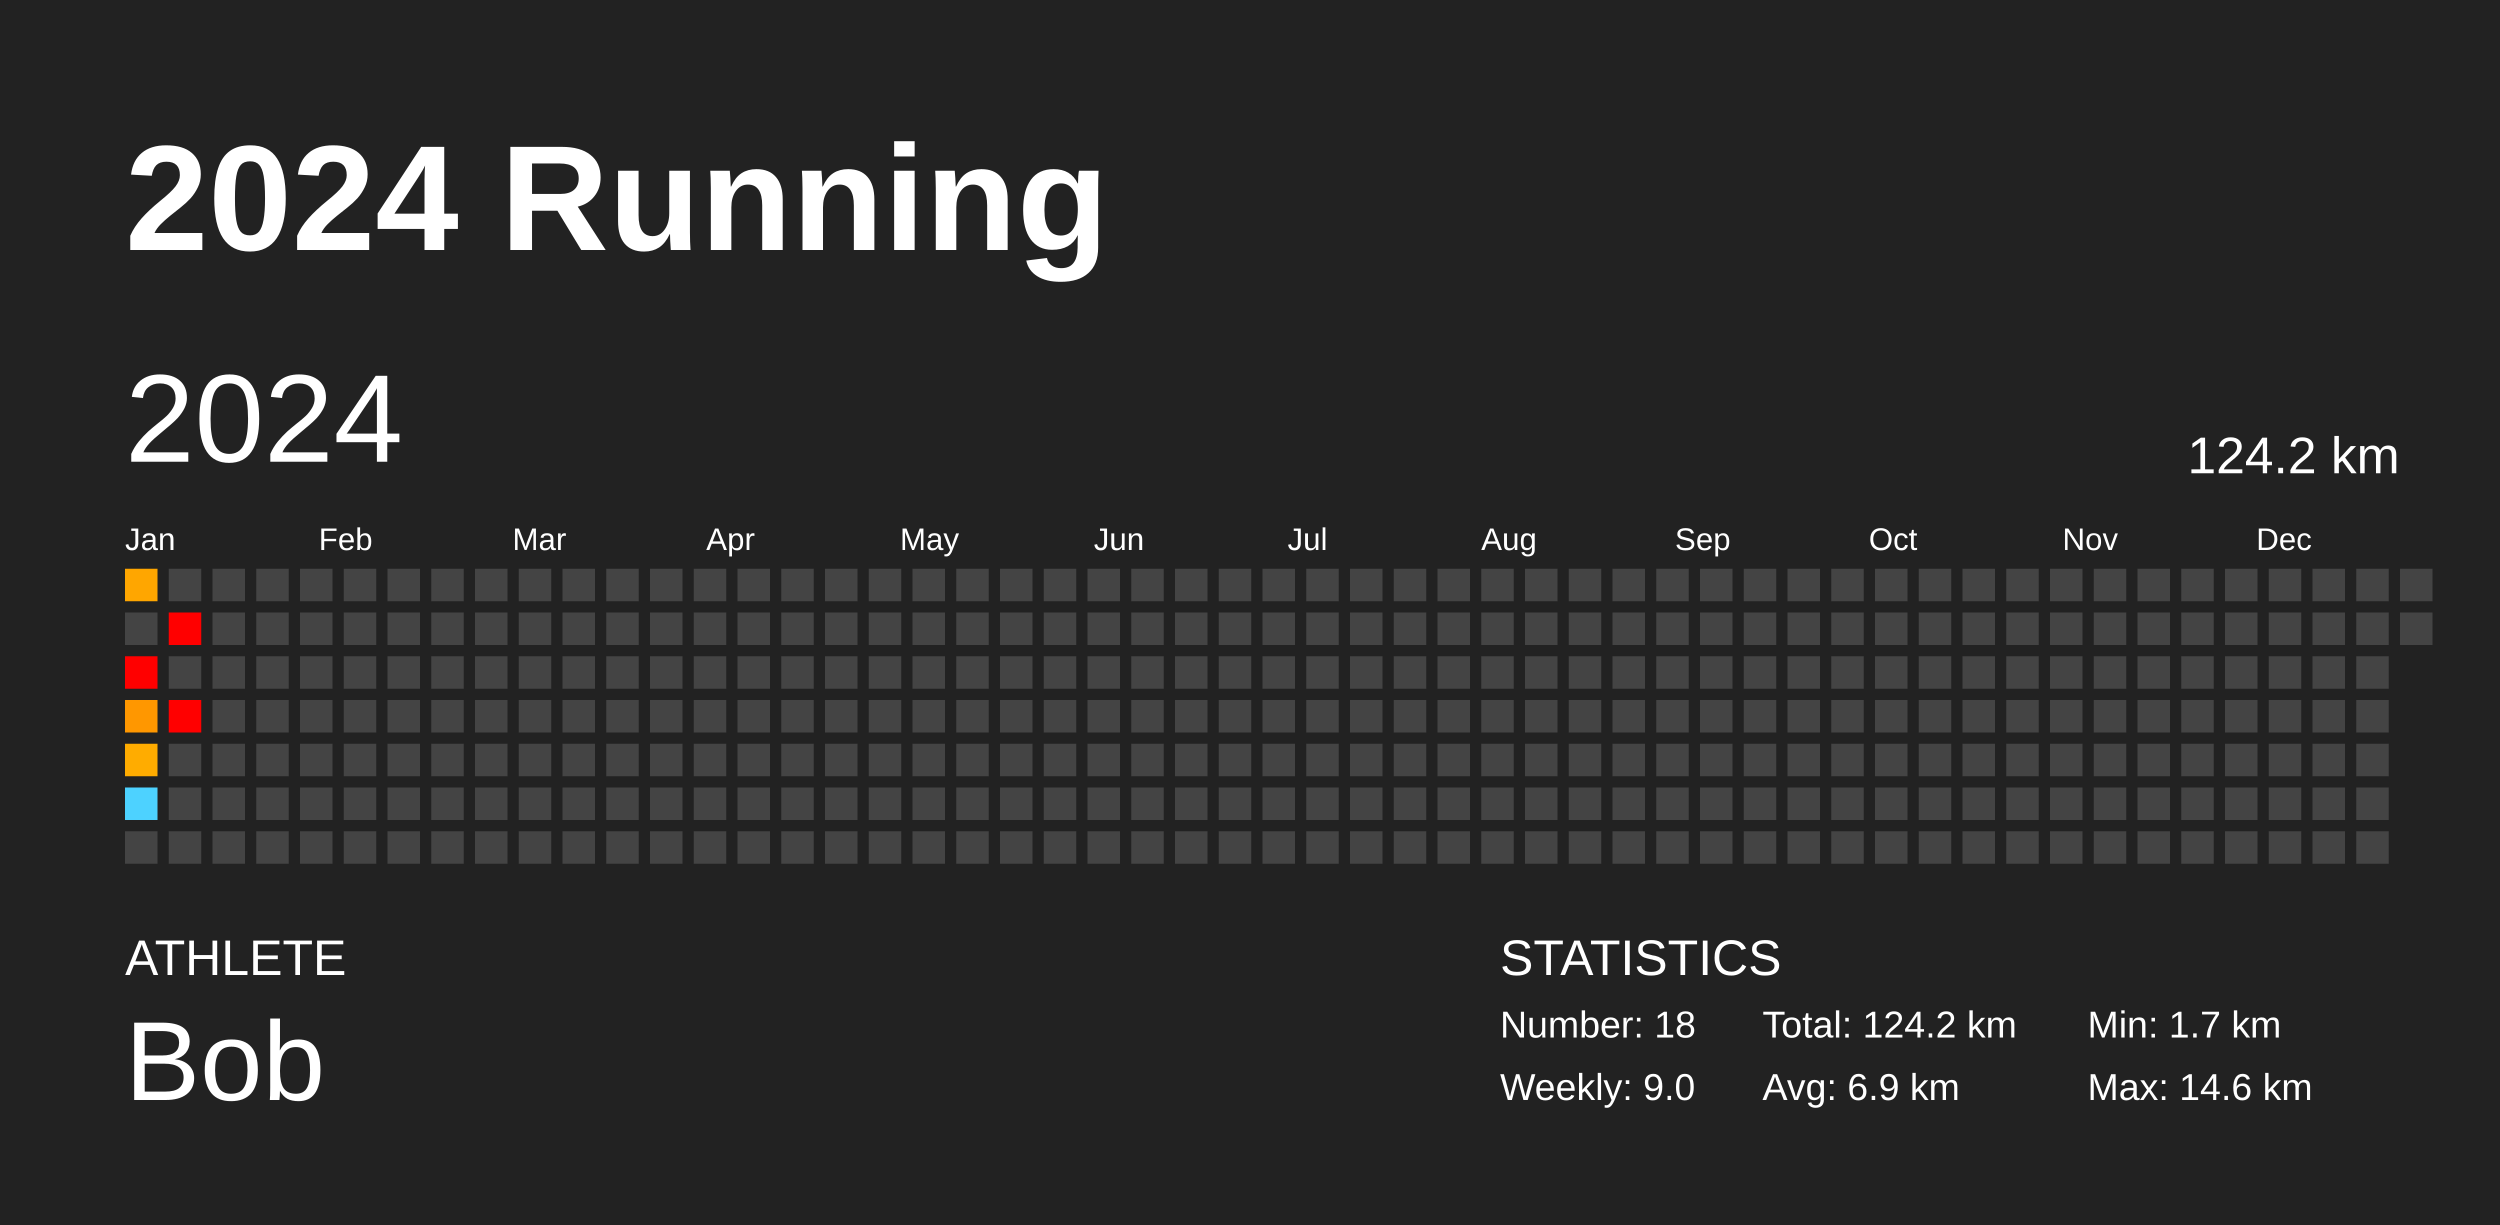
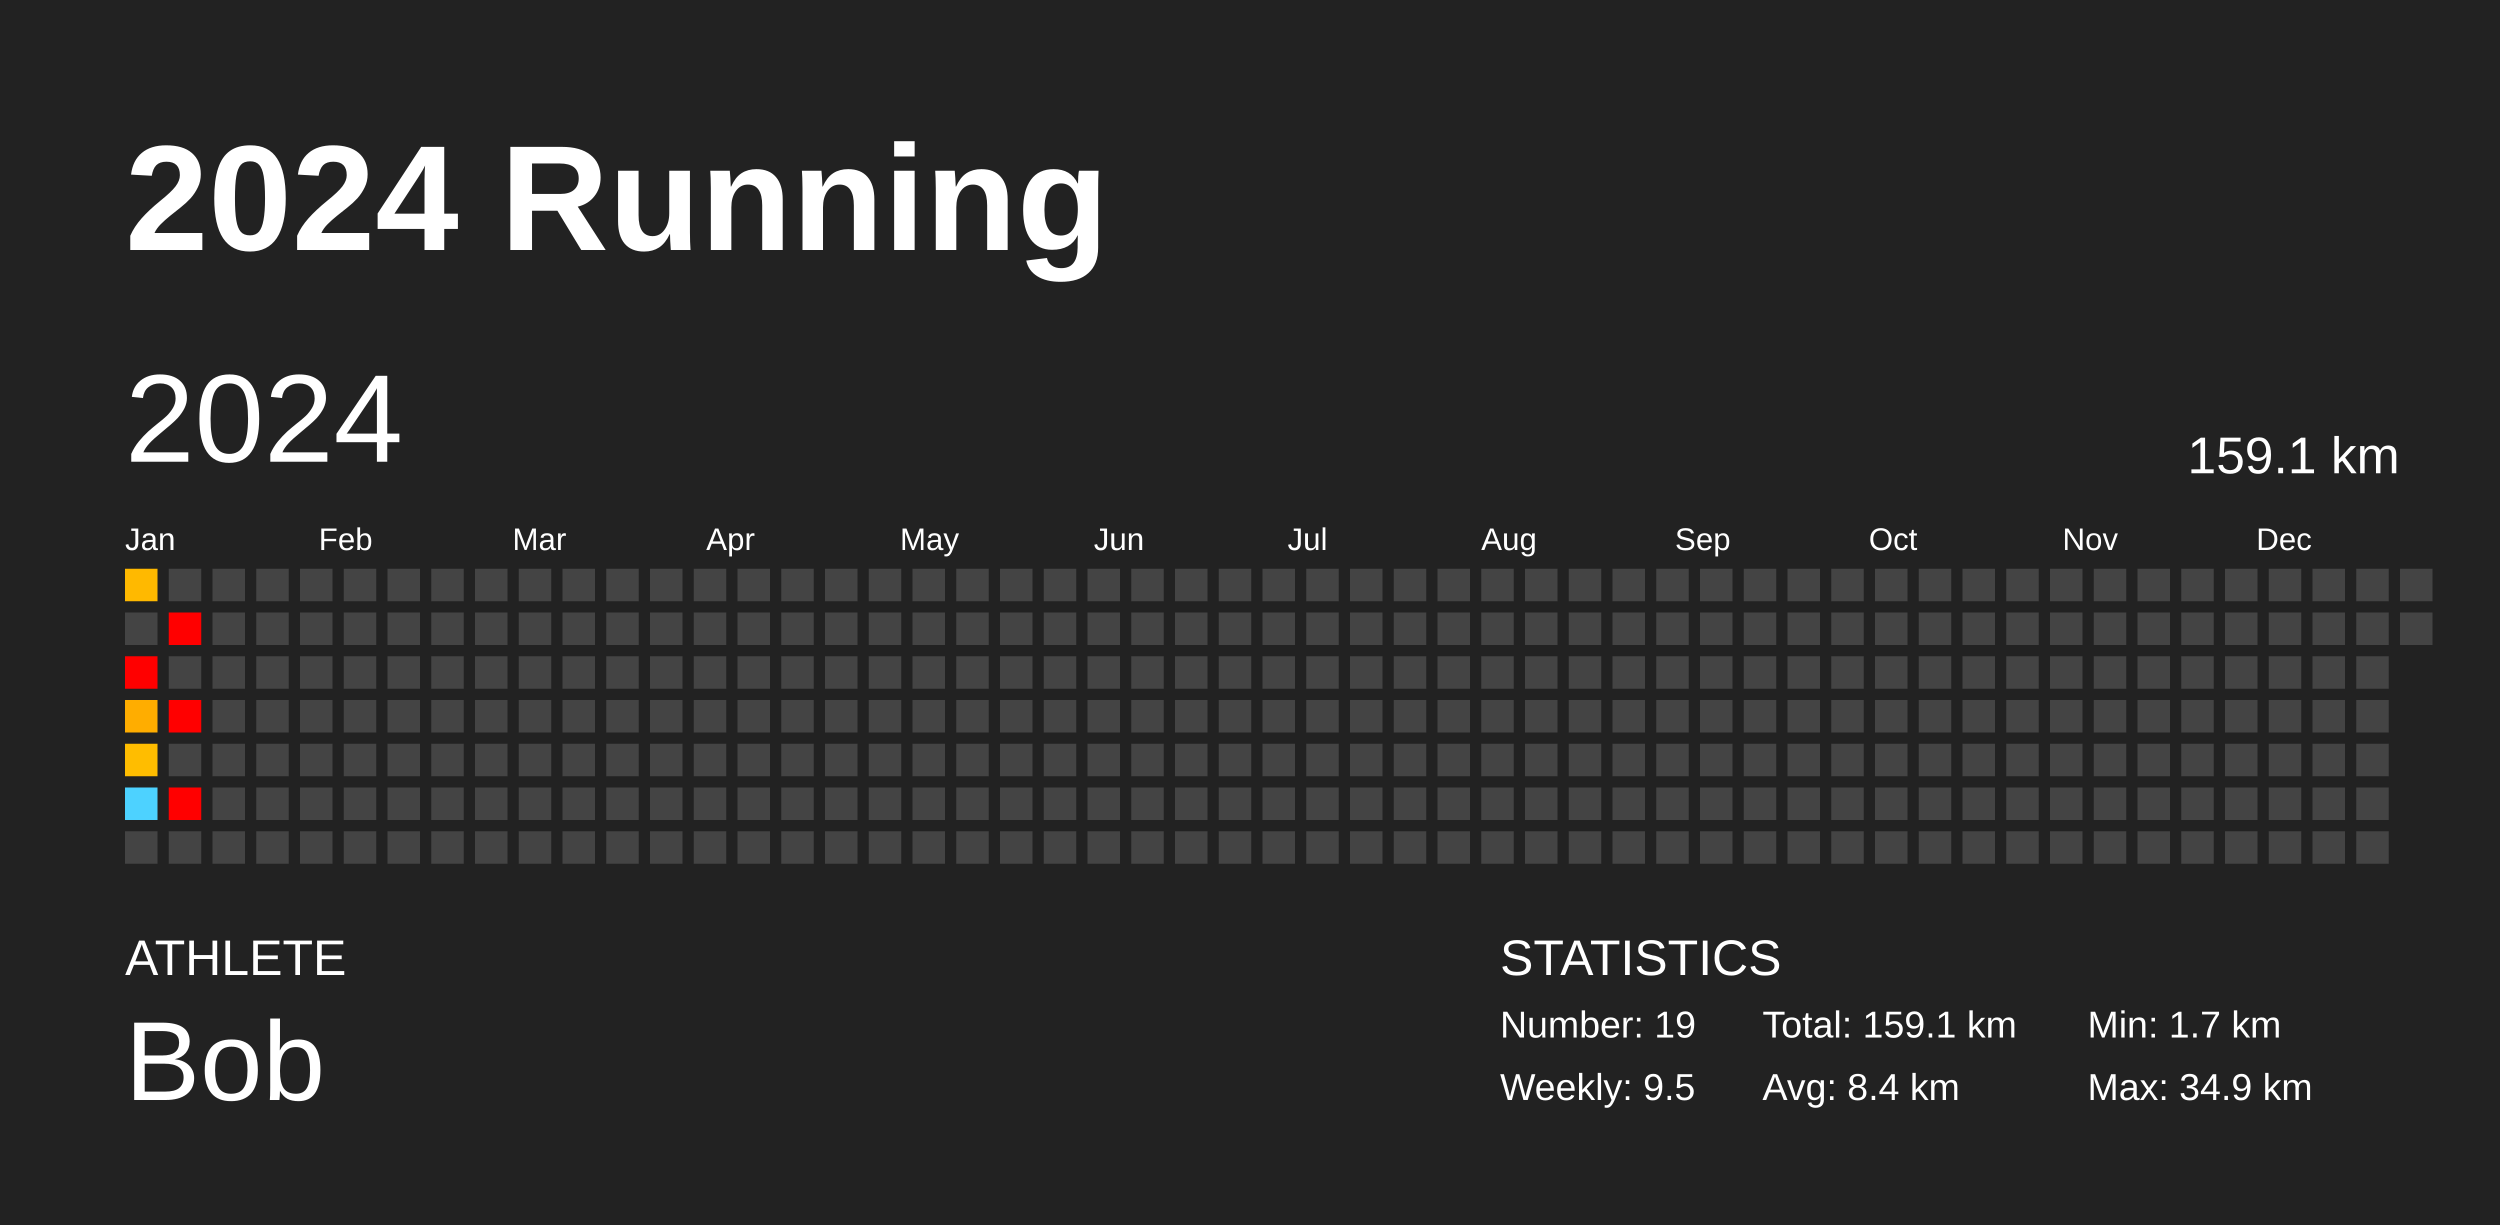
<svg xmlns="http://www.w3.org/2000/svg" baseProfile="full" height="98mm" version="1.1" viewBox="0,0,200,98" width="200mm">
  <defs />
  <rect fill="#222222" height="98" width="200" x="0" y="0" />
  <text fill="#FFFFFF" style="font-size:12px; font-family:Arial; font-weight:bold;" x="10" y="20">2024 Running</text>
  <text fill="#FFFFFF" style="font-size:4px; font-family:Arial" x="10" y="78">ATHLETE</text>
  <text fill="#FFFFFF" style="font-size:9px; font-family:Arial" x="10" y="88">Bob</text>
  <text fill="#FFFFFF" style="font-size:4px; font-family:Arial" x="120" y="78">STATISTICS</text>
-   <text fill="#FFFFFF" style="font-size:3px; font-family:Arial" x="120" y="83">Number: 18</text>
-   <text fill="#FFFFFF" style="font-size:3px; font-family:Arial" x="120" y="88">Weekly: 9.0</text>
-   <text fill="#FFFFFF" style="font-size:3px; font-family:Arial" x="141" y="83">Total: 124.2 km</text>
-   <text fill="#FFFFFF" style="font-size:3px; font-family:Arial" x="141" y="88">Avg: 6.9 km</text>
+   <text fill="#FFFFFF" style="font-size:3px; font-family:Arial" x="120" y="83">Number: 19</text>
+   <text fill="#FFFFFF" style="font-size:3px; font-family:Arial" x="120" y="88">Weekly: 9.5</text>
+   <text fill="#FFFFFF" style="font-size:3px; font-family:Arial" x="141" y="83">Total: 159.1 km</text>
+   <text fill="#FFFFFF" style="font-size:3px; font-family:Arial" x="141" y="88">Avg: 8.4 km</text>
  <text fill="#FFFFFF" style="font-size:3px; font-family:Arial" x="167" y="83">Min: 1.7 km</text>
-   <text fill="#FFFFFF" style="font-size:3px; font-family:Arial" x="167" y="88">Max: 14.6 km</text>
+   <text fill="#FFFFFF" style="font-size:3px; font-family:Arial" x="167" y="88">Max: 34.9 km</text>
  <text dominant-baseline="hanging" fill="#FFFFFF" style="font-size:10.0px; font-family:Arial;" x="10" y="30">2024</text>
-   <text dominant-baseline="hanging" fill="#FFFFFF" style="font-size:4.125px; font-family:Arial;" x="175" y="35">124.2 km</text>
+   <text dominant-baseline="hanging" fill="#FFFFFF" style="font-size:4.125px; font-family:Arial;" x="175" y="35">159.1 km</text>
  <text fill="#FFFFFF" style="font-size:2.5px; font-family:Arial" x="10.0" y="44">Jan</text>
  <text fill="#FFFFFF" style="font-size:2.5px; font-family:Arial" x="25.5" y="44">Feb</text>
  <text fill="#FFFFFF" style="font-size:2.5px; font-family:Arial" x="41.0" y="44">Mar</text>
  <text fill="#FFFFFF" style="font-size:2.5px; font-family:Arial" x="56.5" y="44">Apr</text>
  <text fill="#FFFFFF" style="font-size:2.5px; font-family:Arial" x="72.0" y="44">May</text>
  <text fill="#FFFFFF" style="font-size:2.5px; font-family:Arial" x="87.5" y="44">Jun</text>
  <text fill="#FFFFFF" style="font-size:2.5px; font-family:Arial" x="103.0" y="44">Jul</text>
  <text fill="#FFFFFF" style="font-size:2.5px; font-family:Arial" x="118.5" y="44">Aug</text>
  <text fill="#FFFFFF" style="font-size:2.5px; font-family:Arial" x="134.0" y="44">Sep</text>
  <text fill="#FFFFFF" style="font-size:2.5px; font-family:Arial" x="149.5" y="44">Oct</text>
  <text fill="#FFFFFF" style="font-size:2.5px; font-family:Arial" x="165.0" y="44">Nov</text>
  <text fill="#FFFFFF" style="font-size:2.5px; font-family:Arial" x="180.5" y="44">Dec</text>
-   <rect fill="#ffa600" height="2.6" width="2.6" x="10.0" y="45.5" />
+   <rect fill="#ffb900" height="2.6" width="2.6" x="10.0" y="45.5" />
  <rect fill="#444444" height="2.6" width="2.6" x="10.0" y="49.0" />
  <rect fill="red" height="2.6" width="2.6" x="10.0" y="52.5" />
-   <rect fill="#ff9700" height="2.6" width="2.6" x="10.0" y="56.0" />
-   <rect fill="#ffac00" height="2.6" width="2.6" x="10.0" y="59.5" />
+   <rect fill="#ffad00" height="2.6" width="2.6" x="10.0" y="56.0" />
+   <rect fill="#ffbd00" height="2.6" width="2.6" x="10.0" y="59.5" />
  <rect fill="#4dd2ff" height="2.6" width="2.6" x="10.0" y="63.0" />
  <rect fill="#444444" height="2.6" width="2.6" x="10.0" y="66.5" />
  <rect fill="#444444" height="2.6" width="2.6" x="13.5" y="45.5" />
  <rect fill="red" height="2.6" width="2.6" x="13.5" y="49.0" />
  <rect fill="#444444" height="2.6" width="2.6" x="13.5" y="52.5" />
  <rect fill="red" height="2.6" width="2.6" x="13.5" y="56.0" />
  <rect fill="#444444" height="2.6" width="2.6" x="13.5" y="59.5" />
-   <rect fill="#444444" height="2.6" width="2.6" x="13.5" y="63.0" />
+   <rect fill="red" height="2.6" width="2.6" x="13.5" y="63.0" />
  <rect fill="#444444" height="2.6" width="2.6" x="13.5" y="66.5" />
  <rect fill="#444444" height="2.6" width="2.6" x="17.0" y="45.5" />
  <rect fill="#444444" height="2.6" width="2.6" x="17.0" y="49.0" />
  <rect fill="#444444" height="2.6" width="2.6" x="17.0" y="52.5" />
  <rect fill="#444444" height="2.6" width="2.6" x="17.0" y="56.0" />
  <rect fill="#444444" height="2.6" width="2.6" x="17.0" y="59.5" />
  <rect fill="#444444" height="2.6" width="2.6" x="17.0" y="63.0" />
  <rect fill="#444444" height="2.6" width="2.6" x="17.0" y="66.5" />
  <rect fill="#444444" height="2.6" width="2.6" x="20.5" y="45.5" />
  <rect fill="#444444" height="2.6" width="2.6" x="20.5" y="49.0" />
  <rect fill="#444444" height="2.6" width="2.6" x="20.5" y="52.5" />
  <rect fill="#444444" height="2.6" width="2.6" x="20.5" y="56.0" />
  <rect fill="#444444" height="2.6" width="2.6" x="20.5" y="59.5" />
  <rect fill="#444444" height="2.6" width="2.6" x="20.5" y="63.0" />
  <rect fill="#444444" height="2.6" width="2.6" x="20.5" y="66.5" />
  <rect fill="#444444" height="2.6" width="2.6" x="24.0" y="45.5" />
  <rect fill="#444444" height="2.6" width="2.6" x="24.0" y="49.0" />
  <rect fill="#444444" height="2.6" width="2.6" x="24.0" y="52.5" />
  <rect fill="#444444" height="2.6" width="2.6" x="24.0" y="56.0" />
  <rect fill="#444444" height="2.6" width="2.6" x="24.0" y="59.5" />
  <rect fill="#444444" height="2.6" width="2.6" x="24.0" y="63.0" />
  <rect fill="#444444" height="2.6" width="2.6" x="24.0" y="66.5" />
  <rect fill="#444444" height="2.6" width="2.6" x="27.5" y="45.5" />
  <rect fill="#444444" height="2.6" width="2.6" x="27.5" y="49.0" />
  <rect fill="#444444" height="2.6" width="2.6" x="27.5" y="52.5" />
  <rect fill="#444444" height="2.6" width="2.6" x="27.5" y="56.0" />
  <rect fill="#444444" height="2.6" width="2.6" x="27.5" y="59.5" />
  <rect fill="#444444" height="2.6" width="2.6" x="27.5" y="63.0" />
  <rect fill="#444444" height="2.6" width="2.6" x="27.5" y="66.5" />
  <rect fill="#444444" height="2.6" width="2.6" x="31.0" y="45.5" />
  <rect fill="#444444" height="2.6" width="2.6" x="31.0" y="49.0" />
  <rect fill="#444444" height="2.6" width="2.6" x="31.0" y="52.5" />
  <rect fill="#444444" height="2.6" width="2.6" x="31.0" y="56.0" />
  <rect fill="#444444" height="2.6" width="2.6" x="31.0" y="59.5" />
  <rect fill="#444444" height="2.6" width="2.6" x="31.0" y="63.0" />
  <rect fill="#444444" height="2.6" width="2.6" x="31.0" y="66.5" />
  <rect fill="#444444" height="2.6" width="2.6" x="34.5" y="45.5" />
  <rect fill="#444444" height="2.6" width="2.6" x="34.5" y="49.0" />
  <rect fill="#444444" height="2.6" width="2.6" x="34.5" y="52.5" />
  <rect fill="#444444" height="2.6" width="2.6" x="34.5" y="56.0" />
  <rect fill="#444444" height="2.6" width="2.6" x="34.5" y="59.5" />
  <rect fill="#444444" height="2.6" width="2.6" x="34.5" y="63.0" />
  <rect fill="#444444" height="2.6" width="2.6" x="34.5" y="66.5" />
  <rect fill="#444444" height="2.6" width="2.6" x="38.0" y="45.5" />
  <rect fill="#444444" height="2.6" width="2.6" x="38.0" y="49.0" />
  <rect fill="#444444" height="2.6" width="2.6" x="38.0" y="52.5" />
  <rect fill="#444444" height="2.6" width="2.6" x="38.0" y="56.0" />
  <rect fill="#444444" height="2.6" width="2.6" x="38.0" y="59.5" />
  <rect fill="#444444" height="2.6" width="2.6" x="38.0" y="63.0" />
  <rect fill="#444444" height="2.6" width="2.6" x="38.0" y="66.5" />
  <rect fill="#444444" height="2.6" width="2.6" x="41.5" y="45.5" />
  <rect fill="#444444" height="2.6" width="2.6" x="41.5" y="49.0" />
  <rect fill="#444444" height="2.6" width="2.6" x="41.5" y="52.5" />
  <rect fill="#444444" height="2.6" width="2.6" x="41.5" y="56.0" />
  <rect fill="#444444" height="2.6" width="2.6" x="41.5" y="59.5" />
  <rect fill="#444444" height="2.6" width="2.6" x="41.5" y="63.0" />
  <rect fill="#444444" height="2.6" width="2.6" x="41.5" y="66.5" />
  <rect fill="#444444" height="2.6" width="2.6" x="45.0" y="45.5" />
  <rect fill="#444444" height="2.6" width="2.6" x="45.0" y="49.0" />
  <rect fill="#444444" height="2.6" width="2.6" x="45.0" y="52.5" />
  <rect fill="#444444" height="2.6" width="2.6" x="45.0" y="56.0" />
  <rect fill="#444444" height="2.6" width="2.6" x="45.0" y="59.5" />
  <rect fill="#444444" height="2.6" width="2.6" x="45.0" y="63.0" />
  <rect fill="#444444" height="2.6" width="2.6" x="45.0" y="66.5" />
  <rect fill="#444444" height="2.6" width="2.6" x="48.5" y="45.5" />
  <rect fill="#444444" height="2.6" width="2.6" x="48.5" y="49.0" />
  <rect fill="#444444" height="2.6" width="2.6" x="48.5" y="52.5" />
  <rect fill="#444444" height="2.6" width="2.6" x="48.5" y="56.0" />
  <rect fill="#444444" height="2.6" width="2.6" x="48.5" y="59.5" />
  <rect fill="#444444" height="2.6" width="2.6" x="48.5" y="63.0" />
  <rect fill="#444444" height="2.6" width="2.6" x="48.5" y="66.5" />
  <rect fill="#444444" height="2.6" width="2.6" x="52.0" y="45.5" />
  <rect fill="#444444" height="2.6" width="2.6" x="52.0" y="49.0" />
  <rect fill="#444444" height="2.6" width="2.6" x="52.0" y="52.5" />
  <rect fill="#444444" height="2.6" width="2.6" x="52.0" y="56.0" />
  <rect fill="#444444" height="2.6" width="2.6" x="52.0" y="59.5" />
  <rect fill="#444444" height="2.6" width="2.6" x="52.0" y="63.0" />
  <rect fill="#444444" height="2.6" width="2.6" x="52.0" y="66.5" />
  <rect fill="#444444" height="2.6" width="2.6" x="55.5" y="45.5" />
  <rect fill="#444444" height="2.6" width="2.6" x="55.5" y="49.0" />
  <rect fill="#444444" height="2.6" width="2.6" x="55.5" y="52.5" />
  <rect fill="#444444" height="2.6" width="2.6" x="55.5" y="56.0" />
  <rect fill="#444444" height="2.6" width="2.6" x="55.5" y="59.5" />
  <rect fill="#444444" height="2.6" width="2.6" x="55.5" y="63.0" />
  <rect fill="#444444" height="2.6" width="2.6" x="55.5" y="66.5" />
  <rect fill="#444444" height="2.6" width="2.6" x="59.0" y="45.5" />
  <rect fill="#444444" height="2.6" width="2.6" x="59.0" y="49.0" />
  <rect fill="#444444" height="2.6" width="2.6" x="59.0" y="52.5" />
  <rect fill="#444444" height="2.6" width="2.6" x="59.0" y="56.0" />
  <rect fill="#444444" height="2.6" width="2.6" x="59.0" y="59.5" />
  <rect fill="#444444" height="2.6" width="2.6" x="59.0" y="63.0" />
  <rect fill="#444444" height="2.6" width="2.6" x="59.0" y="66.5" />
  <rect fill="#444444" height="2.6" width="2.6" x="62.5" y="45.5" />
  <rect fill="#444444" height="2.6" width="2.6" x="62.5" y="49.0" />
  <rect fill="#444444" height="2.6" width="2.6" x="62.5" y="52.5" />
  <rect fill="#444444" height="2.6" width="2.6" x="62.5" y="56.0" />
  <rect fill="#444444" height="2.6" width="2.6" x="62.5" y="59.5" />
  <rect fill="#444444" height="2.6" width="2.6" x="62.5" y="63.0" />
  <rect fill="#444444" height="2.6" width="2.6" x="62.5" y="66.5" />
  <rect fill="#444444" height="2.6" width="2.6" x="66.0" y="45.5" />
  <rect fill="#444444" height="2.6" width="2.6" x="66.0" y="49.0" />
  <rect fill="#444444" height="2.6" width="2.6" x="66.0" y="52.5" />
  <rect fill="#444444" height="2.6" width="2.6" x="66.0" y="56.0" />
  <rect fill="#444444" height="2.6" width="2.6" x="66.0" y="59.5" />
  <rect fill="#444444" height="2.6" width="2.6" x="66.0" y="63.0" />
  <rect fill="#444444" height="2.6" width="2.6" x="66.0" y="66.5" />
  <rect fill="#444444" height="2.6" width="2.6" x="69.5" y="45.5" />
  <rect fill="#444444" height="2.6" width="2.6" x="69.5" y="49.0" />
  <rect fill="#444444" height="2.6" width="2.6" x="69.5" y="52.5" />
  <rect fill="#444444" height="2.6" width="2.6" x="69.5" y="56.0" />
  <rect fill="#444444" height="2.6" width="2.6" x="69.5" y="59.5" />
  <rect fill="#444444" height="2.6" width="2.6" x="69.5" y="63.0" />
  <rect fill="#444444" height="2.6" width="2.6" x="69.5" y="66.5" />
  <rect fill="#444444" height="2.6" width="2.6" x="73.0" y="45.5" />
  <rect fill="#444444" height="2.6" width="2.6" x="73.0" y="49.0" />
  <rect fill="#444444" height="2.6" width="2.6" x="73.0" y="52.5" />
  <rect fill="#444444" height="2.6" width="2.6" x="73.0" y="56.0" />
  <rect fill="#444444" height="2.6" width="2.6" x="73.0" y="59.5" />
  <rect fill="#444444" height="2.6" width="2.6" x="73.0" y="63.0" />
  <rect fill="#444444" height="2.6" width="2.6" x="73.0" y="66.5" />
  <rect fill="#444444" height="2.6" width="2.6" x="76.5" y="45.5" />
  <rect fill="#444444" height="2.6" width="2.6" x="76.5" y="49.0" />
  <rect fill="#444444" height="2.6" width="2.6" x="76.5" y="52.5" />
  <rect fill="#444444" height="2.6" width="2.6" x="76.5" y="56.0" />
  <rect fill="#444444" height="2.6" width="2.6" x="76.5" y="59.5" />
  <rect fill="#444444" height="2.6" width="2.6" x="76.5" y="63.0" />
  <rect fill="#444444" height="2.6" width="2.6" x="76.5" y="66.5" />
  <rect fill="#444444" height="2.6" width="2.6" x="80.0" y="45.5" />
  <rect fill="#444444" height="2.6" width="2.6" x="80.0" y="49.0" />
  <rect fill="#444444" height="2.6" width="2.6" x="80.0" y="52.5" />
  <rect fill="#444444" height="2.6" width="2.6" x="80.0" y="56.0" />
  <rect fill="#444444" height="2.6" width="2.6" x="80.0" y="59.5" />
  <rect fill="#444444" height="2.6" width="2.6" x="80.0" y="63.0" />
  <rect fill="#444444" height="2.6" width="2.6" x="80.0" y="66.5" />
  <rect fill="#444444" height="2.6" width="2.6" x="83.5" y="45.5" />
  <rect fill="#444444" height="2.6" width="2.6" x="83.5" y="49.0" />
  <rect fill="#444444" height="2.6" width="2.6" x="83.5" y="52.5" />
  <rect fill="#444444" height="2.6" width="2.6" x="83.5" y="56.0" />
  <rect fill="#444444" height="2.6" width="2.6" x="83.5" y="59.5" />
  <rect fill="#444444" height="2.6" width="2.6" x="83.5" y="63.0" />
  <rect fill="#444444" height="2.6" width="2.6" x="83.5" y="66.5" />
  <rect fill="#444444" height="2.6" width="2.6" x="87.0" y="45.5" />
  <rect fill="#444444" height="2.6" width="2.6" x="87.0" y="49.0" />
  <rect fill="#444444" height="2.6" width="2.6" x="87.0" y="52.5" />
  <rect fill="#444444" height="2.6" width="2.6" x="87.0" y="56.0" />
  <rect fill="#444444" height="2.6" width="2.6" x="87.0" y="59.5" />
  <rect fill="#444444" height="2.6" width="2.6" x="87.0" y="63.0" />
  <rect fill="#444444" height="2.6" width="2.6" x="87.0" y="66.5" />
  <rect fill="#444444" height="2.6" width="2.6" x="90.5" y="45.5" />
  <rect fill="#444444" height="2.6" width="2.6" x="90.5" y="49.0" />
  <rect fill="#444444" height="2.6" width="2.6" x="90.5" y="52.5" />
  <rect fill="#444444" height="2.6" width="2.6" x="90.5" y="56.0" />
  <rect fill="#444444" height="2.6" width="2.6" x="90.5" y="59.5" />
  <rect fill="#444444" height="2.6" width="2.6" x="90.5" y="63.0" />
  <rect fill="#444444" height="2.6" width="2.6" x="90.5" y="66.5" />
  <rect fill="#444444" height="2.6" width="2.6" x="94.0" y="45.5" />
  <rect fill="#444444" height="2.6" width="2.6" x="94.0" y="49.0" />
  <rect fill="#444444" height="2.6" width="2.6" x="94.0" y="52.5" />
  <rect fill="#444444" height="2.6" width="2.6" x="94.0" y="56.0" />
  <rect fill="#444444" height="2.6" width="2.6" x="94.0" y="59.5" />
  <rect fill="#444444" height="2.6" width="2.6" x="94.0" y="63.0" />
  <rect fill="#444444" height="2.6" width="2.6" x="94.0" y="66.5" />
  <rect fill="#444444" height="2.6" width="2.6" x="97.5" y="45.5" />
  <rect fill="#444444" height="2.6" width="2.6" x="97.5" y="49.0" />
  <rect fill="#444444" height="2.6" width="2.6" x="97.5" y="52.5" />
  <rect fill="#444444" height="2.6" width="2.6" x="97.5" y="56.0" />
  <rect fill="#444444" height="2.6" width="2.6" x="97.5" y="59.5" />
  <rect fill="#444444" height="2.6" width="2.6" x="97.5" y="63.0" />
  <rect fill="#444444" height="2.6" width="2.6" x="97.5" y="66.5" />
  <rect fill="#444444" height="2.6" width="2.6" x="101.0" y="45.5" />
  <rect fill="#444444" height="2.6" width="2.6" x="101.0" y="49.0" />
  <rect fill="#444444" height="2.6" width="2.6" x="101.0" y="52.5" />
  <rect fill="#444444" height="2.6" width="2.6" x="101.0" y="56.0" />
  <rect fill="#444444" height="2.6" width="2.6" x="101.0" y="59.5" />
  <rect fill="#444444" height="2.6" width="2.6" x="101.0" y="63.0" />
  <rect fill="#444444" height="2.6" width="2.6" x="101.0" y="66.5" />
  <rect fill="#444444" height="2.6" width="2.6" x="104.5" y="45.5" />
  <rect fill="#444444" height="2.6" width="2.6" x="104.5" y="49.0" />
  <rect fill="#444444" height="2.6" width="2.6" x="104.5" y="52.5" />
  <rect fill="#444444" height="2.6" width="2.6" x="104.5" y="56.0" />
  <rect fill="#444444" height="2.6" width="2.6" x="104.5" y="59.5" />
  <rect fill="#444444" height="2.6" width="2.6" x="104.5" y="63.0" />
  <rect fill="#444444" height="2.6" width="2.6" x="104.5" y="66.5" />
  <rect fill="#444444" height="2.6" width="2.6" x="108.0" y="45.5" />
  <rect fill="#444444" height="2.6" width="2.6" x="108.0" y="49.0" />
  <rect fill="#444444" height="2.6" width="2.6" x="108.0" y="52.5" />
  <rect fill="#444444" height="2.6" width="2.6" x="108.0" y="56.0" />
  <rect fill="#444444" height="2.6" width="2.6" x="108.0" y="59.5" />
  <rect fill="#444444" height="2.6" width="2.6" x="108.0" y="63.0" />
  <rect fill="#444444" height="2.6" width="2.6" x="108.0" y="66.5" />
  <rect fill="#444444" height="2.6" width="2.6" x="111.5" y="45.5" />
  <rect fill="#444444" height="2.6" width="2.6" x="111.5" y="49.0" />
  <rect fill="#444444" height="2.6" width="2.6" x="111.5" y="52.5" />
  <rect fill="#444444" height="2.6" width="2.6" x="111.5" y="56.0" />
  <rect fill="#444444" height="2.6" width="2.6" x="111.5" y="59.5" />
  <rect fill="#444444" height="2.6" width="2.6" x="111.5" y="63.0" />
  <rect fill="#444444" height="2.6" width="2.6" x="111.5" y="66.5" />
  <rect fill="#444444" height="2.6" width="2.6" x="115.0" y="45.5" />
  <rect fill="#444444" height="2.6" width="2.6" x="115.0" y="49.0" />
  <rect fill="#444444" height="2.6" width="2.6" x="115.0" y="52.5" />
  <rect fill="#444444" height="2.6" width="2.6" x="115.0" y="56.0" />
  <rect fill="#444444" height="2.6" width="2.6" x="115.0" y="59.5" />
  <rect fill="#444444" height="2.6" width="2.6" x="115.0" y="63.0" />
  <rect fill="#444444" height="2.6" width="2.6" x="115.0" y="66.5" />
  <rect fill="#444444" height="2.6" width="2.6" x="118.5" y="45.5" />
  <rect fill="#444444" height="2.6" width="2.6" x="118.5" y="49.0" />
  <rect fill="#444444" height="2.6" width="2.6" x="118.5" y="52.5" />
  <rect fill="#444444" height="2.6" width="2.6" x="118.5" y="56.0" />
  <rect fill="#444444" height="2.6" width="2.6" x="118.5" y="59.5" />
  <rect fill="#444444" height="2.6" width="2.6" x="118.5" y="63.0" />
  <rect fill="#444444" height="2.6" width="2.6" x="118.5" y="66.5" />
  <rect fill="#444444" height="2.6" width="2.6" x="122.0" y="45.5" />
  <rect fill="#444444" height="2.6" width="2.6" x="122.0" y="49.0" />
  <rect fill="#444444" height="2.6" width="2.6" x="122.0" y="52.5" />
  <rect fill="#444444" height="2.6" width="2.6" x="122.0" y="56.0" />
  <rect fill="#444444" height="2.6" width="2.6" x="122.0" y="59.5" />
  <rect fill="#444444" height="2.6" width="2.6" x="122.0" y="63.0" />
  <rect fill="#444444" height="2.6" width="2.6" x="122.0" y="66.5" />
  <rect fill="#444444" height="2.6" width="2.6" x="125.5" y="45.5" />
  <rect fill="#444444" height="2.6" width="2.6" x="125.5" y="49.0" />
  <rect fill="#444444" height="2.6" width="2.6" x="125.5" y="52.5" />
  <rect fill="#444444" height="2.6" width="2.6" x="125.5" y="56.0" />
  <rect fill="#444444" height="2.6" width="2.6" x="125.5" y="59.5" />
  <rect fill="#444444" height="2.6" width="2.6" x="125.5" y="63.0" />
  <rect fill="#444444" height="2.6" width="2.6" x="125.5" y="66.5" />
  <rect fill="#444444" height="2.6" width="2.6" x="129.0" y="45.5" />
  <rect fill="#444444" height="2.6" width="2.6" x="129.0" y="49.0" />
  <rect fill="#444444" height="2.6" width="2.6" x="129.0" y="52.5" />
  <rect fill="#444444" height="2.6" width="2.6" x="129.0" y="56.0" />
  <rect fill="#444444" height="2.6" width="2.6" x="129.0" y="59.5" />
  <rect fill="#444444" height="2.6" width="2.6" x="129.0" y="63.0" />
  <rect fill="#444444" height="2.6" width="2.6" x="129.0" y="66.5" />
  <rect fill="#444444" height="2.6" width="2.6" x="132.5" y="45.5" />
  <rect fill="#444444" height="2.6" width="2.6" x="132.5" y="49.0" />
  <rect fill="#444444" height="2.6" width="2.6" x="132.5" y="52.5" />
  <rect fill="#444444" height="2.6" width="2.6" x="132.5" y="56.0" />
  <rect fill="#444444" height="2.6" width="2.6" x="132.5" y="59.5" />
  <rect fill="#444444" height="2.6" width="2.6" x="132.5" y="63.0" />
  <rect fill="#444444" height="2.6" width="2.6" x="132.5" y="66.5" />
  <rect fill="#444444" height="2.6" width="2.6" x="136.0" y="45.5" />
  <rect fill="#444444" height="2.6" width="2.6" x="136.0" y="49.0" />
  <rect fill="#444444" height="2.6" width="2.6" x="136.0" y="52.5" />
  <rect fill="#444444" height="2.6" width="2.6" x="136.0" y="56.0" />
  <rect fill="#444444" height="2.6" width="2.6" x="136.0" y="59.5" />
  <rect fill="#444444" height="2.6" width="2.6" x="136.0" y="63.0" />
  <rect fill="#444444" height="2.6" width="2.6" x="136.0" y="66.5" />
  <rect fill="#444444" height="2.6" width="2.6" x="139.5" y="45.5" />
  <rect fill="#444444" height="2.6" width="2.6" x="139.5" y="49.0" />
  <rect fill="#444444" height="2.6" width="2.6" x="139.5" y="52.5" />
  <rect fill="#444444" height="2.6" width="2.6" x="139.5" y="56.0" />
  <rect fill="#444444" height="2.6" width="2.6" x="139.5" y="59.5" />
  <rect fill="#444444" height="2.6" width="2.6" x="139.5" y="63.0" />
  <rect fill="#444444" height="2.6" width="2.6" x="139.5" y="66.5" />
  <rect fill="#444444" height="2.6" width="2.6" x="143.0" y="45.5" />
  <rect fill="#444444" height="2.6" width="2.6" x="143.0" y="49.0" />
  <rect fill="#444444" height="2.6" width="2.6" x="143.0" y="52.5" />
  <rect fill="#444444" height="2.6" width="2.6" x="143.0" y="56.0" />
  <rect fill="#444444" height="2.6" width="2.6" x="143.0" y="59.5" />
  <rect fill="#444444" height="2.6" width="2.6" x="143.0" y="63.0" />
  <rect fill="#444444" height="2.6" width="2.6" x="143.0" y="66.5" />
  <rect fill="#444444" height="2.6" width="2.6" x="146.5" y="45.5" />
  <rect fill="#444444" height="2.6" width="2.6" x="146.5" y="49.0" />
  <rect fill="#444444" height="2.6" width="2.6" x="146.5" y="52.5" />
  <rect fill="#444444" height="2.6" width="2.6" x="146.5" y="56.0" />
  <rect fill="#444444" height="2.6" width="2.6" x="146.5" y="59.5" />
  <rect fill="#444444" height="2.6" width="2.6" x="146.5" y="63.0" />
  <rect fill="#444444" height="2.6" width="2.6" x="146.5" y="66.5" />
  <rect fill="#444444" height="2.6" width="2.6" x="150.0" y="45.5" />
  <rect fill="#444444" height="2.6" width="2.6" x="150.0" y="49.0" />
  <rect fill="#444444" height="2.6" width="2.6" x="150.0" y="52.5" />
  <rect fill="#444444" height="2.6" width="2.6" x="150.0" y="56.0" />
  <rect fill="#444444" height="2.6" width="2.6" x="150.0" y="59.5" />
  <rect fill="#444444" height="2.6" width="2.6" x="150.0" y="63.0" />
  <rect fill="#444444" height="2.6" width="2.6" x="150.0" y="66.5" />
  <rect fill="#444444" height="2.6" width="2.6" x="153.5" y="45.5" />
  <rect fill="#444444" height="2.6" width="2.6" x="153.5" y="49.0" />
  <rect fill="#444444" height="2.6" width="2.6" x="153.5" y="52.5" />
  <rect fill="#444444" height="2.6" width="2.6" x="153.5" y="56.0" />
  <rect fill="#444444" height="2.6" width="2.6" x="153.5" y="59.5" />
  <rect fill="#444444" height="2.6" width="2.6" x="153.5" y="63.0" />
  <rect fill="#444444" height="2.6" width="2.6" x="153.5" y="66.5" />
  <rect fill="#444444" height="2.6" width="2.6" x="157.0" y="45.5" />
  <rect fill="#444444" height="2.6" width="2.6" x="157.0" y="49.0" />
  <rect fill="#444444" height="2.6" width="2.6" x="157.0" y="52.5" />
  <rect fill="#444444" height="2.6" width="2.6" x="157.0" y="56.0" />
  <rect fill="#444444" height="2.6" width="2.6" x="157.0" y="59.5" />
  <rect fill="#444444" height="2.6" width="2.6" x="157.0" y="63.0" />
  <rect fill="#444444" height="2.6" width="2.6" x="157.0" y="66.5" />
  <rect fill="#444444" height="2.6" width="2.6" x="160.5" y="45.5" />
  <rect fill="#444444" height="2.6" width="2.6" x="160.5" y="49.0" />
  <rect fill="#444444" height="2.6" width="2.6" x="160.5" y="52.5" />
  <rect fill="#444444" height="2.6" width="2.6" x="160.5" y="56.0" />
  <rect fill="#444444" height="2.6" width="2.6" x="160.5" y="59.5" />
  <rect fill="#444444" height="2.6" width="2.6" x="160.5" y="63.0" />
  <rect fill="#444444" height="2.6" width="2.6" x="160.5" y="66.5" />
  <rect fill="#444444" height="2.6" width="2.6" x="164.0" y="45.5" />
  <rect fill="#444444" height="2.6" width="2.6" x="164.0" y="49.0" />
  <rect fill="#444444" height="2.6" width="2.6" x="164.0" y="52.5" />
  <rect fill="#444444" height="2.6" width="2.6" x="164.0" y="56.0" />
  <rect fill="#444444" height="2.6" width="2.6" x="164.0" y="59.5" />
  <rect fill="#444444" height="2.6" width="2.6" x="164.0" y="63.0" />
  <rect fill="#444444" height="2.6" width="2.6" x="164.0" y="66.5" />
  <rect fill="#444444" height="2.6" width="2.6" x="167.5" y="45.5" />
  <rect fill="#444444" height="2.6" width="2.6" x="167.5" y="49.0" />
  <rect fill="#444444" height="2.6" width="2.6" x="167.5" y="52.5" />
  <rect fill="#444444" height="2.6" width="2.6" x="167.5" y="56.0" />
  <rect fill="#444444" height="2.6" width="2.6" x="167.5" y="59.5" />
  <rect fill="#444444" height="2.6" width="2.6" x="167.5" y="63.0" />
  <rect fill="#444444" height="2.6" width="2.6" x="167.5" y="66.5" />
  <rect fill="#444444" height="2.6" width="2.6" x="171.0" y="45.5" />
  <rect fill="#444444" height="2.6" width="2.6" x="171.0" y="49.0" />
  <rect fill="#444444" height="2.6" width="2.6" x="171.0" y="52.5" />
  <rect fill="#444444" height="2.6" width="2.6" x="171.0" y="56.0" />
  <rect fill="#444444" height="2.6" width="2.6" x="171.0" y="59.5" />
  <rect fill="#444444" height="2.6" width="2.6" x="171.0" y="63.0" />
  <rect fill="#444444" height="2.6" width="2.6" x="171.0" y="66.5" />
  <rect fill="#444444" height="2.6" width="2.6" x="174.5" y="45.5" />
  <rect fill="#444444" height="2.6" width="2.6" x="174.5" y="49.0" />
  <rect fill="#444444" height="2.6" width="2.6" x="174.5" y="52.5" />
  <rect fill="#444444" height="2.6" width="2.6" x="174.5" y="56.0" />
  <rect fill="#444444" height="2.6" width="2.6" x="174.5" y="59.5" />
  <rect fill="#444444" height="2.6" width="2.6" x="174.5" y="63.0" />
  <rect fill="#444444" height="2.6" width="2.6" x="174.5" y="66.5" />
  <rect fill="#444444" height="2.6" width="2.6" x="178.0" y="45.5" />
  <rect fill="#444444" height="2.6" width="2.6" x="178.0" y="49.0" />
  <rect fill="#444444" height="2.6" width="2.6" x="178.0" y="52.5" />
  <rect fill="#444444" height="2.6" width="2.6" x="178.0" y="56.0" />
  <rect fill="#444444" height="2.6" width="2.6" x="178.0" y="59.5" />
  <rect fill="#444444" height="2.6" width="2.6" x="178.0" y="63.0" />
  <rect fill="#444444" height="2.6" width="2.6" x="178.0" y="66.5" />
  <rect fill="#444444" height="2.6" width="2.6" x="181.5" y="45.5" />
  <rect fill="#444444" height="2.6" width="2.6" x="181.5" y="49.0" />
  <rect fill="#444444" height="2.6" width="2.6" x="181.5" y="52.5" />
  <rect fill="#444444" height="2.6" width="2.6" x="181.5" y="56.0" />
  <rect fill="#444444" height="2.6" width="2.6" x="181.5" y="59.5" />
  <rect fill="#444444" height="2.6" width="2.6" x="181.5" y="63.0" />
  <rect fill="#444444" height="2.6" width="2.6" x="181.5" y="66.5" />
  <rect fill="#444444" height="2.6" width="2.6" x="185.0" y="45.5" />
  <rect fill="#444444" height="2.6" width="2.6" x="185.0" y="49.0" />
  <rect fill="#444444" height="2.6" width="2.6" x="185.0" y="52.5" />
  <rect fill="#444444" height="2.6" width="2.6" x="185.0" y="56.0" />
  <rect fill="#444444" height="2.6" width="2.6" x="185.0" y="59.5" />
  <rect fill="#444444" height="2.6" width="2.6" x="185.0" y="63.0" />
  <rect fill="#444444" height="2.6" width="2.6" x="185.0" y="66.5" />
  <rect fill="#444444" height="2.6" width="2.6" x="188.5" y="45.5" />
  <rect fill="#444444" height="2.6" width="2.6" x="188.5" y="49.0" />
  <rect fill="#444444" height="2.6" width="2.6" x="188.5" y="52.5" />
  <rect fill="#444444" height="2.6" width="2.6" x="188.5" y="56.0" />
  <rect fill="#444444" height="2.6" width="2.6" x="188.5" y="59.5" />
  <rect fill="#444444" height="2.6" width="2.6" x="188.5" y="63.0" />
  <rect fill="#444444" height="2.6" width="2.6" x="188.5" y="66.5" />
  <rect fill="#444444" height="2.6" width="2.6" x="192.0" y="45.5" />
  <rect fill="#444444" height="2.6" width="2.6" x="192.0" y="49.0" />
</svg>
